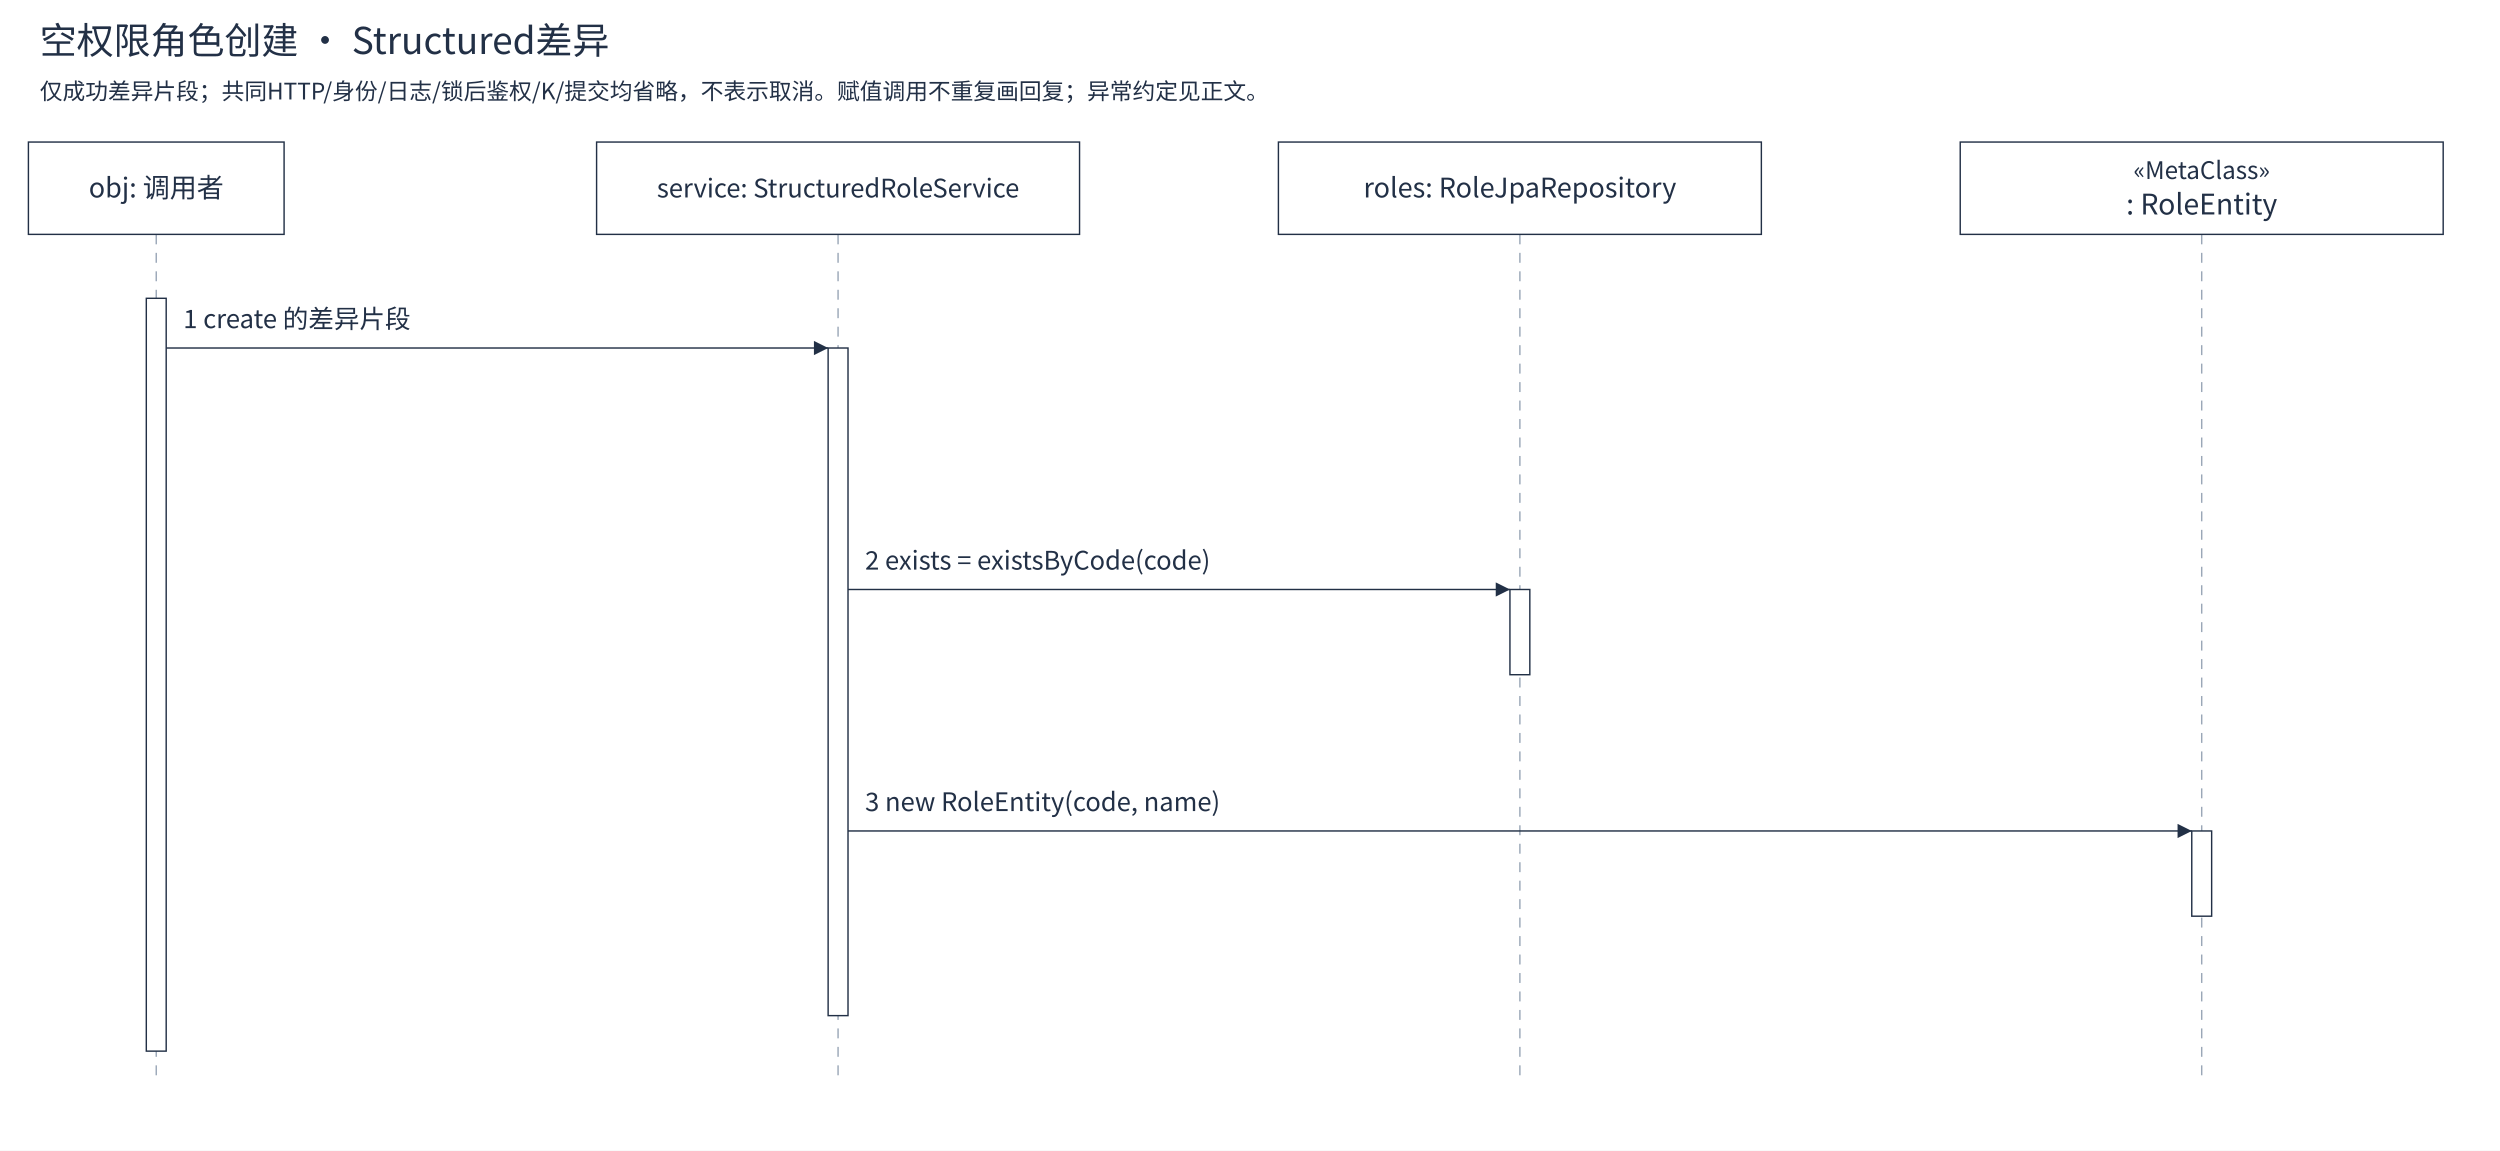
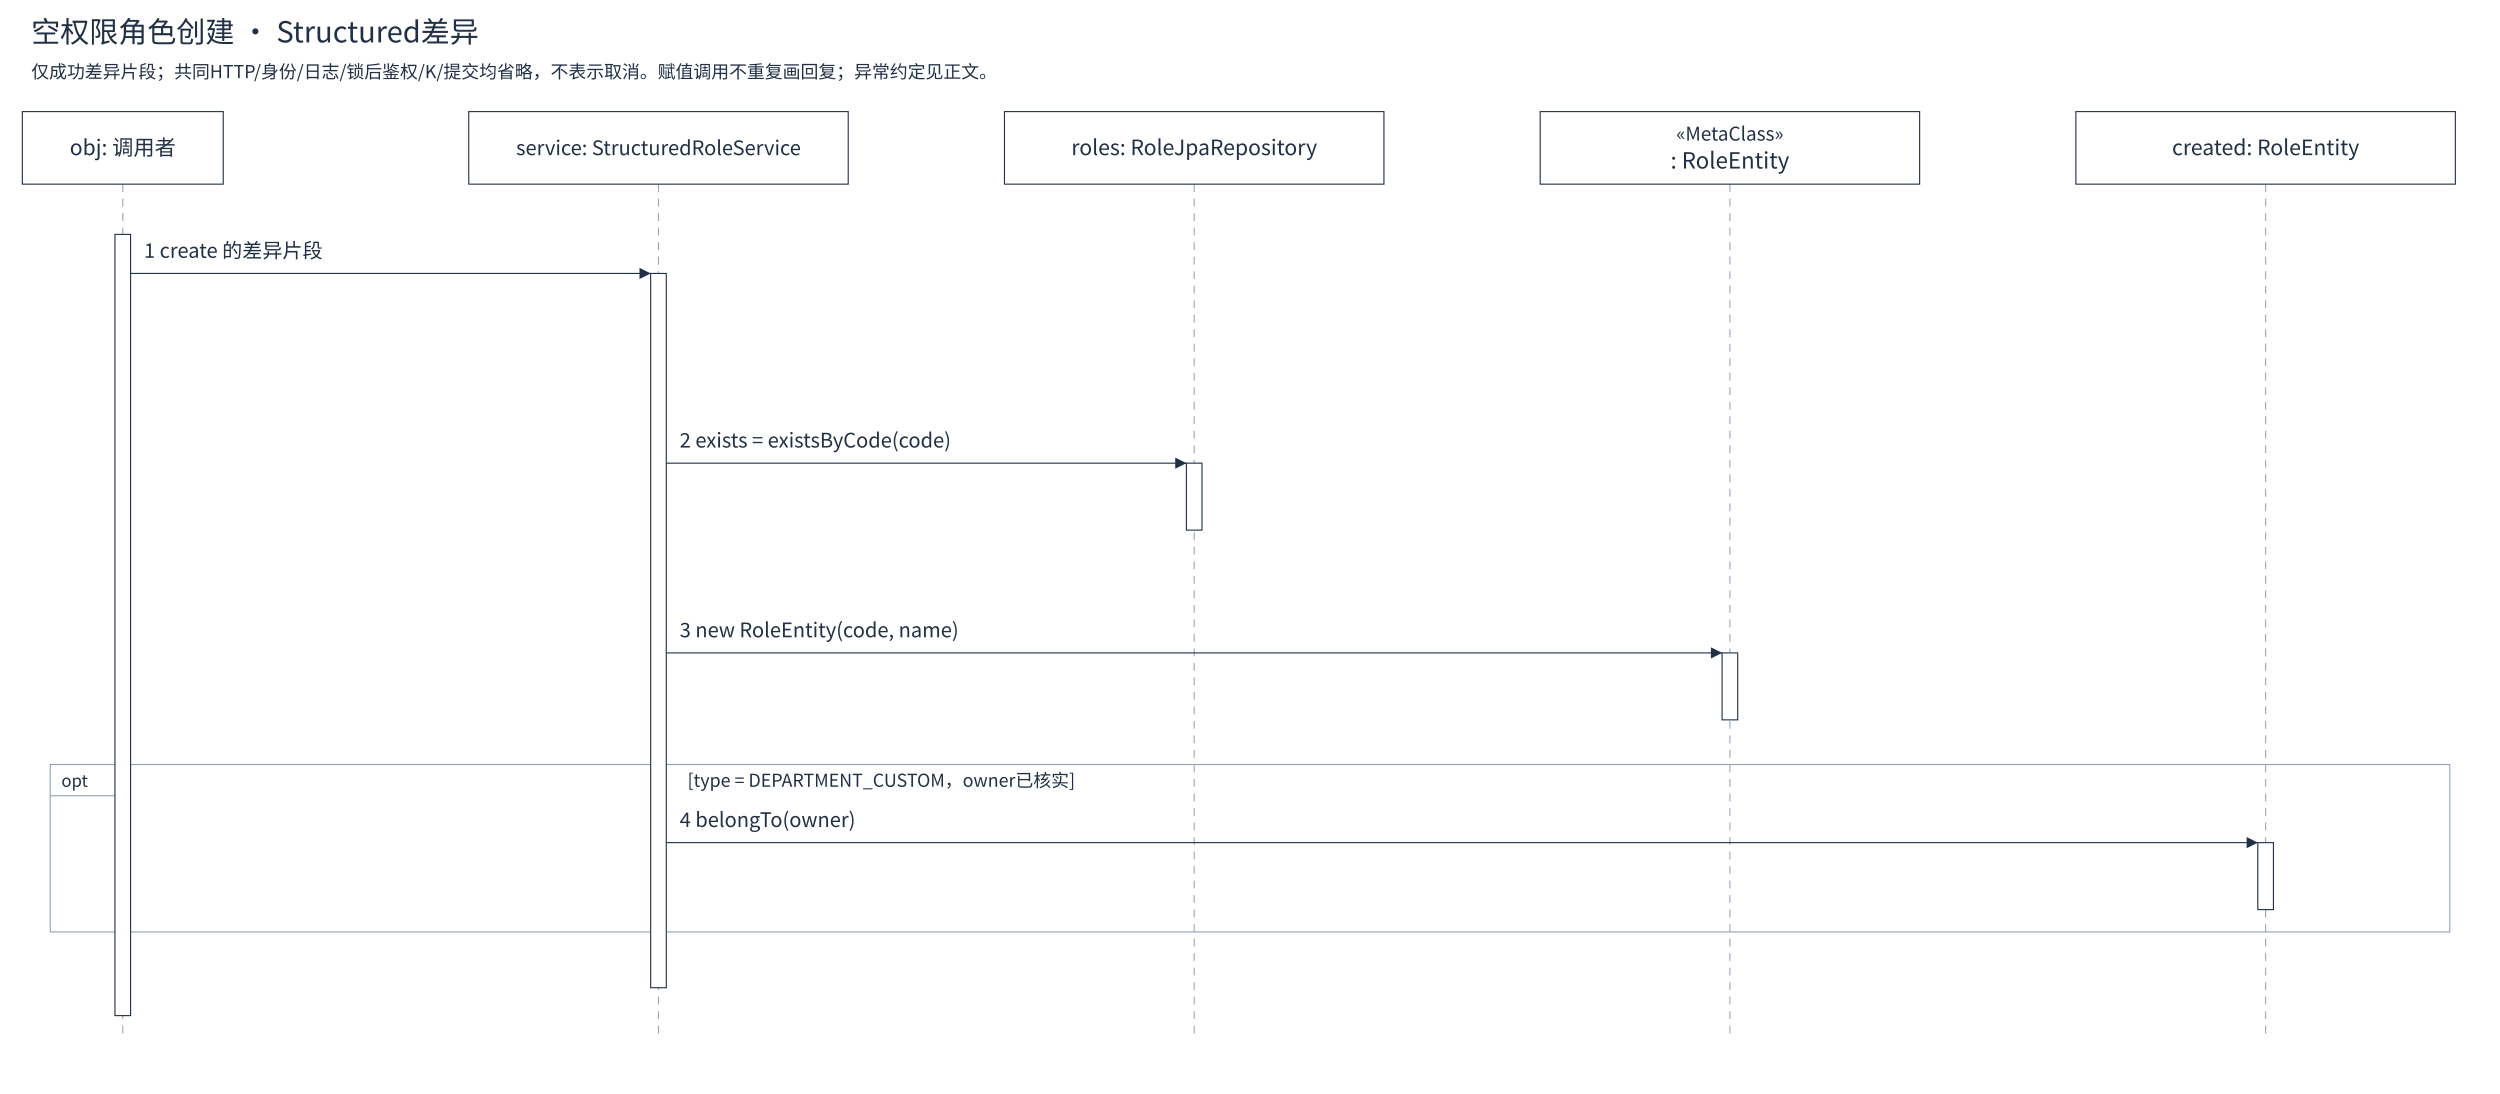
- <svg xmlns="http://www.w3.org/2000/svg" width="1760" height="810" viewBox="0 0 1760 810">
+ <svg xmlns="http://www.w3.org/2000/svg" width="2240" height="980" viewBox="0 0 2240 980">
  <defs>
    <marker id="open" markerWidth="12" markerHeight="12" refX="11" refY="6" orient="auto">
      <path d="M1,1 L11,6 L1,11" fill="none" stroke="#223046" stroke-width="1.5" />
    </marker>
    <marker id="triangle" markerWidth="14" markerHeight="14" refX="13" refY="7" orient="auto">
      <path d="M1,1 L13,7 L1,13 Z" fill="white" stroke="#245a93" stroke-width="1.4" />
    </marker>
    <marker id="filled" markerWidth="12" markerHeight="12" refX="11" refY="6" orient="auto">
      <path d="M1,1 L11,6 L1,11 Z" fill="#223046" />
    </marker>
  </defs>
  <rect width="100%" height="100%" fill="white" />
  <g font-family="Microsoft YaHei,Noto Sans CJK SC,Arial,sans-serif">
    <text x="28" y="38" font-size="26" text-anchor="start" fill="#223046">空权限角色创建 · Structured差异</text>
    <text x="28" y="70" font-size="16" text-anchor="start" fill="#223046">仅成功差异片段；共同HTTP/身份/日志/锁后鉴权/K/提交均省略，不表示取消。赋值调用不重复画回复；异常约定见正文。</text>
-     <path d="M110,165V760" stroke="#9aa7b7" stroke-dasharray="7 6" />
+     <rect x="45" y="685" width="2150" height="150" fill="none" stroke="#91a2b7" />
+     <path d="M45,713h60v-28" fill="none" stroke="#91a2b7" />
+     <text x="55" y="705" font-size="15" text-anchor="start" fill="#223046">opt</text>
+     <text x="616" y="705" font-size="16" text-anchor="start" fill="#223046">[type = DEPARTMENT_CUSTOM，owner已核实]</text>
+     <path d="M110,165V930" stroke="#9aa7b7" stroke-dasharray="7 6" />
    <rect x="20" y="100" width="180" height="65" fill="white" stroke="#223046" />
    <text x="110" y="139" font-size="19" text-anchor="middle" fill="#223046">obj: 调用者</text>
-     <path d="M590,165V760" stroke="#9aa7b7" stroke-dasharray="7 6" />
+     <path d="M590,165V930" stroke="#9aa7b7" stroke-dasharray="7 6" />
    <rect x="420" y="100" width="340" height="65" fill="white" stroke="#223046" />
    <text x="590" y="139" font-size="17.966" text-anchor="middle" fill="#223046">service: StructuredRoleService</text>
-     <path d="M1070,165V760" stroke="#9aa7b7" stroke-dasharray="7 6" />
+     <path d="M1070,165V930" stroke="#9aa7b7" stroke-dasharray="7 6" />
    <rect x="900" y="100" width="340" height="65" fill="white" stroke="#223046" />
    <text x="1070" y="139" font-size="19" text-anchor="middle" fill="#223046">roles: RoleJpaRepository</text>
-     <path d="M1550,165V760" stroke="#9aa7b7" stroke-dasharray="7 6" />
+     <path d="M1550,165V930" stroke="#9aa7b7" stroke-dasharray="7 6" />
    <rect x="1380" y="100" width="340" height="65" fill="white" stroke="#223046" />
    <text x="1550" y="126" font-size="17" text-anchor="middle" fill="#223046">«MetaClass»</text>
    <text x="1550" y="151" font-size="20" text-anchor="middle" fill="#223046">: RoleEntity</text>
-     <rect x="103" y="210" width="14" height="530" fill="white" stroke="#223046" />
-     <rect x="583" y="245" width="14" height="470" fill="white" stroke="#223046" />
+     <path d="M2030,165V930" stroke="#9aa7b7" stroke-dasharray="7 6" />
+     <rect x="1860" y="100" width="340" height="65" fill="white" stroke="#223046" />
+     <text x="2030" y="139" font-size="19" text-anchor="middle" fill="#223046">created: RoleEntity</text>
+     <rect x="103" y="210" width="14" height="700" fill="white" stroke="#223046" />
+     <rect x="583" y="245" width="14" height="640" fill="white" stroke="#223046" />
    <rect x="1063" y="415" width="14" height="60" fill="white" stroke="#223046" />
    <rect x="1543" y="585" width="14" height="60" fill="white" stroke="#223046" />
+     <rect x="2023" y="755" width="14" height="60" fill="white" stroke="#223046" />
    <path d="M117,245H583" stroke="#223046" marker-end="url(#filled)" />
    <text x="129" y="231" font-size="18" text-anchor="start" fill="#223046">1 create 的差异片段</text>
    <path d="M597,415H1063" stroke="#223046" marker-end="url(#filled)" />
    <text x="609" y="401" font-size="18" text-anchor="start" fill="#223046">2 exists = existsByCode(code)</text>
    <path d="M597,585H1543" stroke="#223046" marker-end="url(#filled)" />
    <text x="609" y="571" font-size="18" text-anchor="start" fill="#223046">3 new RoleEntity(code, name)</text>
+     <path d="M597,755H2023" stroke="#223046" marker-end="url(#filled)" />
+     <text x="609" y="741" font-size="18" text-anchor="start" fill="#223046">4 belongTo(owner)</text>
  </g>
</svg>
